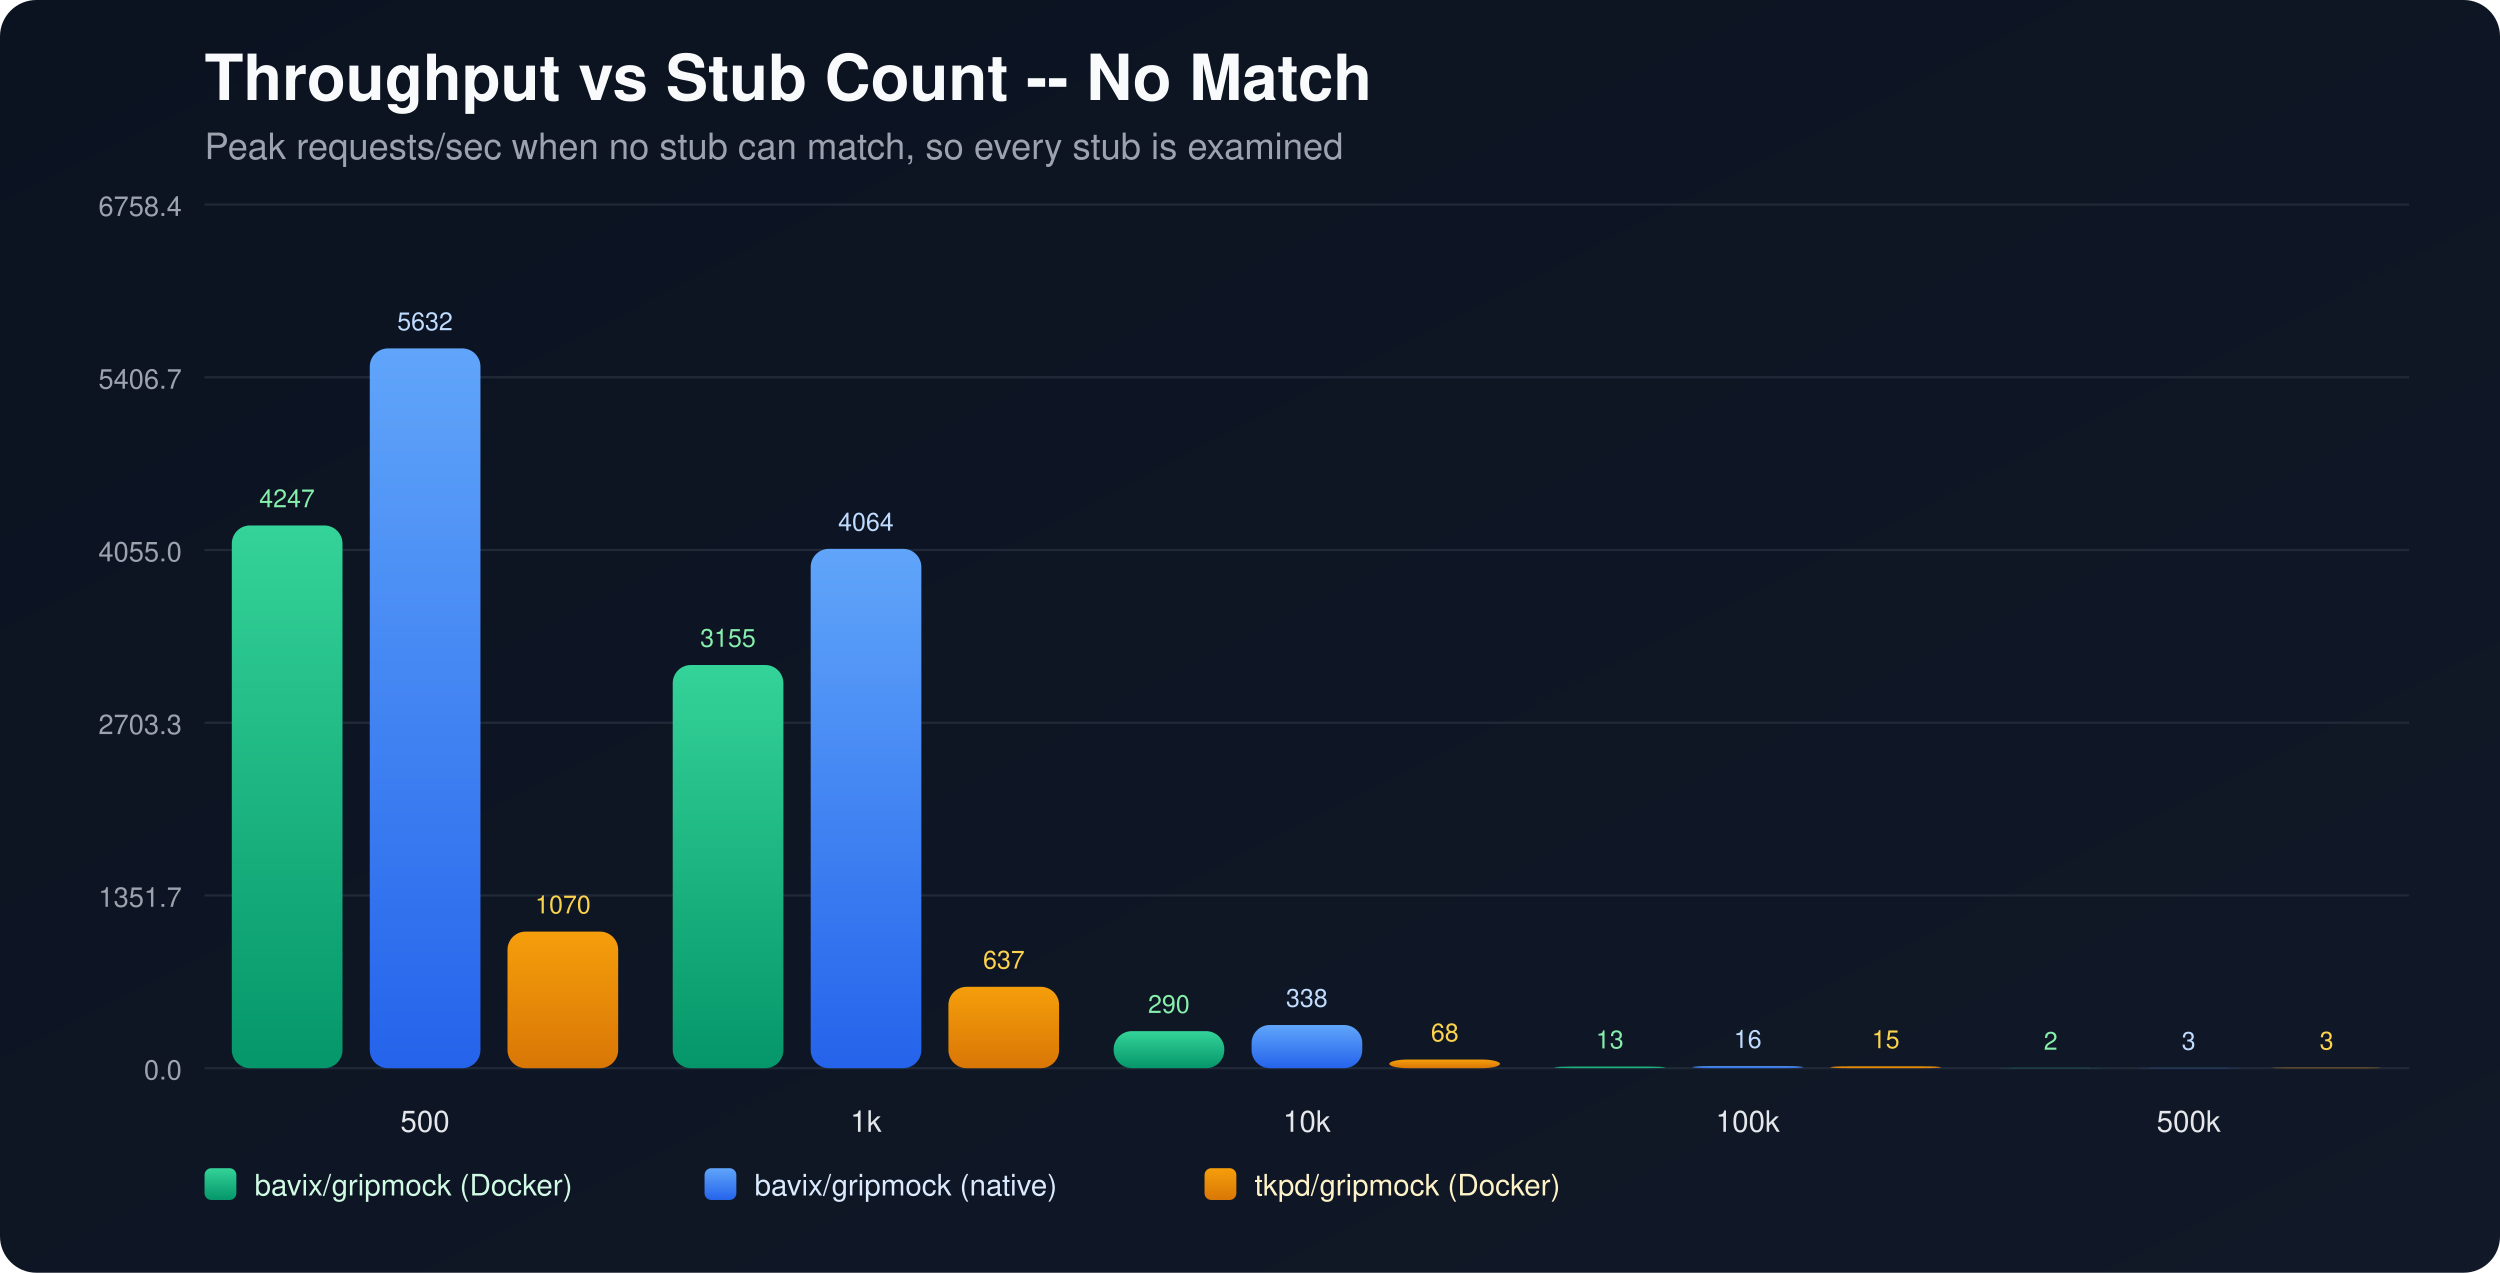
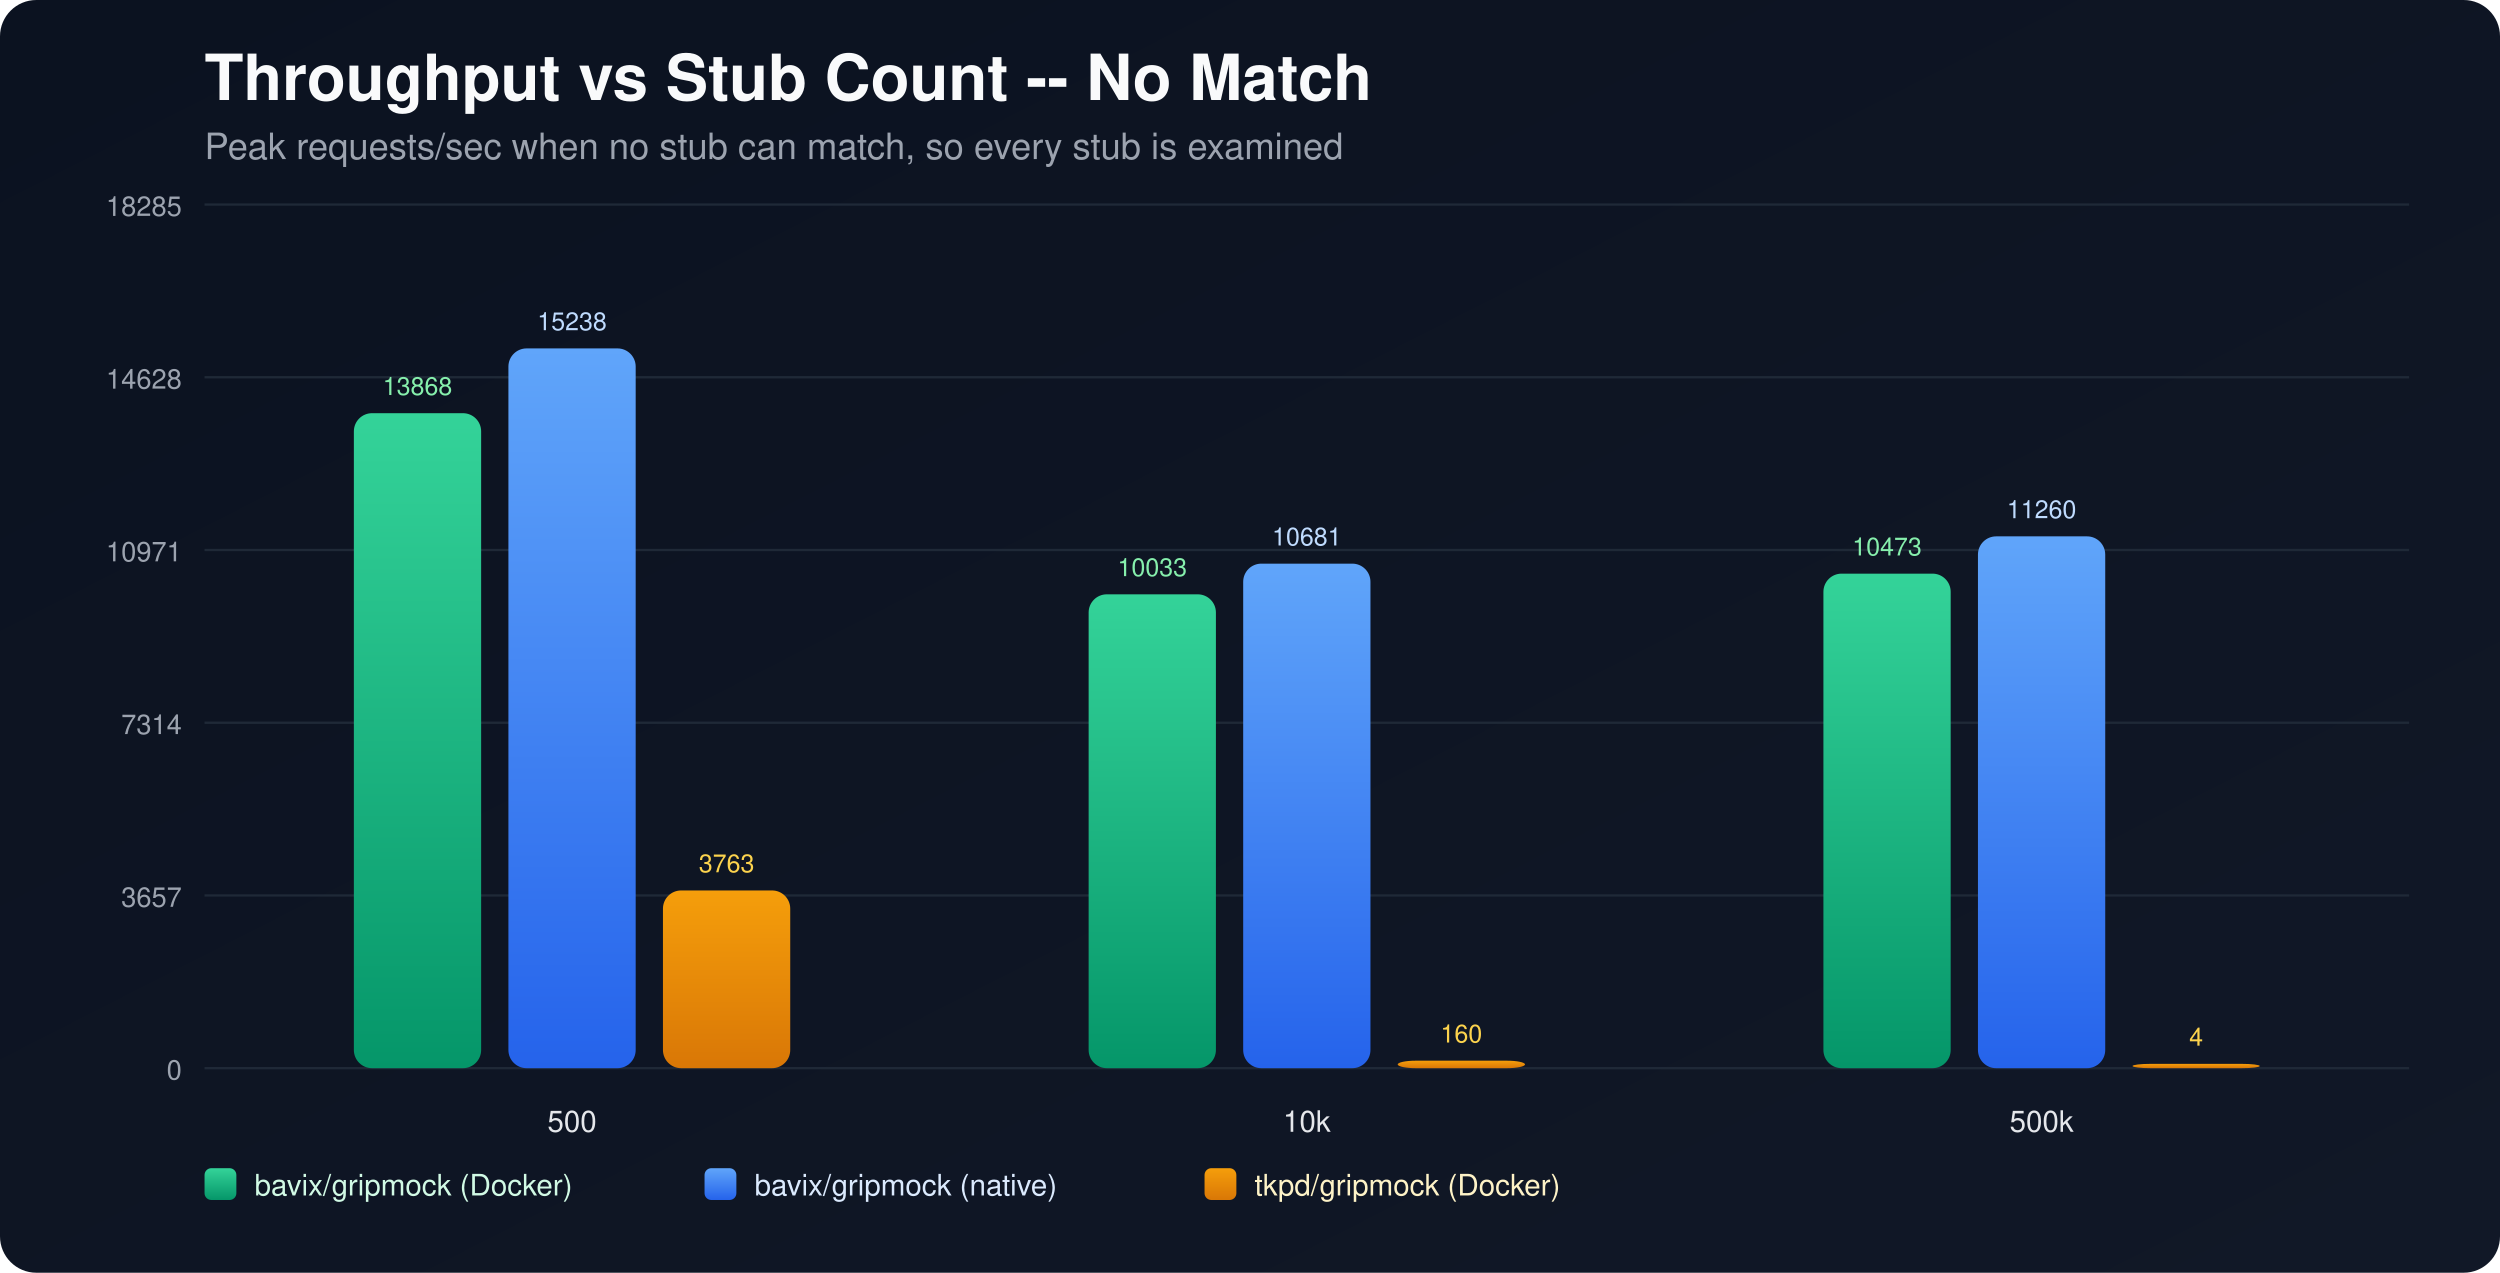
<svg xmlns="http://www.w3.org/2000/svg" width="1100" height="560" viewBox="0 0 1100 560">
  <defs>
    <linearGradient id="bg" x1="0" y1="0" x2="1" y2="1">
      <stop offset="0%" stop-color="#0b1220" />
      <stop offset="100%" stop-color="#111827" />
    </linearGradient>
    <linearGradient id="bavix" x1="0" y1="0" x2="0" y2="1">
      <stop offset="0%" stop-color="#34d399" />
      <stop offset="100%" stop-color="#059669" />
    </linearGradient>
    <linearGradient id="native" x1="0" y1="0" x2="0" y2="1">
      <stop offset="0%" stop-color="#60a5fa" />
      <stop offset="100%" stop-color="#2563eb" />
    </linearGradient>
    <linearGradient id="tkpd" x1="0" y1="0" x2="0" y2="1">
      <stop offset="0%" stop-color="#f59e0b" />
      <stop offset="100%" stop-color="#d97706" />
    </linearGradient>
  </defs>
  <rect x="0" y="0" width="1100" height="560" fill="url(#bg)" rx="16" />
  <text x="90" y="44" fill="#f9fafb" font-size="28" font-family="-apple-system,BlinkMacSystemFont,Segoe UI,Helvetica,Arial,sans-serif" font-weight="700">Throughput vs Stub Count -- No Match</text>
  <text x="90" y="70" fill="#9ca3af" font-size="16" font-family="-apple-system,BlinkMacSystemFont,Segoe UI,Helvetica,Arial,sans-serif">Peak requests/sec when no stub can match, so every stub is examined</text>
  <line x1="90.0" y1="90.0" x2="1060.0" y2="90.0" stroke="#1f2937" stroke-width="1" />
-   <text x="80.0" y="95.0" text-anchor="end" fill="#9ca3af" font-size="12" font-family="-apple-system,BlinkMacSystemFont,Segoe UI,Helvetica,Arial,sans-serif">6758.4</text>
+   <text x="80.0" y="95.0" text-anchor="end" fill="#9ca3af" font-size="12" font-family="-apple-system,BlinkMacSystemFont,Segoe UI,Helvetica,Arial,sans-serif">18285</text>
  <line x1="90.0" y1="166.0" x2="1060.0" y2="166.0" stroke="#1f2937" stroke-width="1" />
-   <text x="80.0" y="171.0" text-anchor="end" fill="#9ca3af" font-size="12" font-family="-apple-system,BlinkMacSystemFont,Segoe UI,Helvetica,Arial,sans-serif">5406.7</text>
+   <text x="80.0" y="171.0" text-anchor="end" fill="#9ca3af" font-size="12" font-family="-apple-system,BlinkMacSystemFont,Segoe UI,Helvetica,Arial,sans-serif">14628</text>
  <line x1="90.0" y1="242.0" x2="1060.0" y2="242.0" stroke="#1f2937" stroke-width="1" />
-   <text x="80.0" y="247.0" text-anchor="end" fill="#9ca3af" font-size="12" font-family="-apple-system,BlinkMacSystemFont,Segoe UI,Helvetica,Arial,sans-serif">4055.0</text>
+   <text x="80.0" y="247.0" text-anchor="end" fill="#9ca3af" font-size="12" font-family="-apple-system,BlinkMacSystemFont,Segoe UI,Helvetica,Arial,sans-serif">10971</text>
  <line x1="90.0" y1="318.0" x2="1060.0" y2="318.0" stroke="#1f2937" stroke-width="1" />
-   <text x="80.0" y="323.0" text-anchor="end" fill="#9ca3af" font-size="12" font-family="-apple-system,BlinkMacSystemFont,Segoe UI,Helvetica,Arial,sans-serif">2703.3</text>
+   <text x="80.0" y="323.0" text-anchor="end" fill="#9ca3af" font-size="12" font-family="-apple-system,BlinkMacSystemFont,Segoe UI,Helvetica,Arial,sans-serif">7314</text>
  <line x1="90.0" y1="394.0" x2="1060.0" y2="394.0" stroke="#1f2937" stroke-width="1" />
-   <text x="80.0" y="399.0" text-anchor="end" fill="#9ca3af" font-size="12" font-family="-apple-system,BlinkMacSystemFont,Segoe UI,Helvetica,Arial,sans-serif">1351.7</text>
+   <text x="80.0" y="399.0" text-anchor="end" fill="#9ca3af" font-size="12" font-family="-apple-system,BlinkMacSystemFont,Segoe UI,Helvetica,Arial,sans-serif">3657</text>
  <line x1="90.0" y1="470.0" x2="1060.0" y2="470.0" stroke="#1f2937" stroke-width="1" />
-   <text x="80.0" y="475.0" text-anchor="end" fill="#9ca3af" font-size="12" font-family="-apple-system,BlinkMacSystemFont,Segoe UI,Helvetica,Arial,sans-serif">0.0</text>
-   <rect x="102.0" y="231.2" width="48.7" height="238.8" fill="url(#bavix)" rx="8" />
-   <text x="126.3" y="223.2" text-anchor="middle" fill="#86efac" font-size="11" font-family="-apple-system,BlinkMacSystemFont,Segoe UI,Helvetica,Arial,sans-serif">4247</text>
-   <rect x="162.7" y="153.3" width="48.7" height="316.7" fill="url(#native)" rx="8" />
-   <text x="187.0" y="145.3" text-anchor="middle" fill="#bfdbfe" font-size="11" font-family="-apple-system,BlinkMacSystemFont,Segoe UI,Helvetica,Arial,sans-serif">5632</text>
-   <rect x="223.3" y="409.9" width="48.7" height="60.1" fill="url(#tkpd)" rx="8" />
-   <text x="247.7" y="401.9" text-anchor="middle" fill="#fcd34d" font-size="11" font-family="-apple-system,BlinkMacSystemFont,Segoe UI,Helvetica,Arial,sans-serif">1070</text>
-   <text x="187.0" y="498" text-anchor="middle" fill="#e5e7eb" font-size="13" font-family="-apple-system,BlinkMacSystemFont,Segoe UI,Helvetica,Arial,sans-serif">500</text>
-   <rect x="296.0" y="292.6" width="48.7" height="177.4" fill="url(#bavix)" rx="8" />
-   <text x="320.3" y="284.6" text-anchor="middle" fill="#86efac" font-size="11" font-family="-apple-system,BlinkMacSystemFont,Segoe UI,Helvetica,Arial,sans-serif">3155</text>
-   <rect x="356.7" y="241.5" width="48.7" height="228.5" fill="url(#native)" rx="8" />
-   <text x="381.0" y="233.5" text-anchor="middle" fill="#bfdbfe" font-size="11" font-family="-apple-system,BlinkMacSystemFont,Segoe UI,Helvetica,Arial,sans-serif">4064</text>
-   <rect x="417.3" y="434.2" width="48.7" height="35.8" fill="url(#tkpd)" rx="8" />
-   <text x="441.7" y="426.2" text-anchor="middle" fill="#fcd34d" font-size="11" font-family="-apple-system,BlinkMacSystemFont,Segoe UI,Helvetica,Arial,sans-serif">637</text>
-   <text x="381.0" y="498" text-anchor="middle" fill="#e5e7eb" font-size="13" font-family="-apple-system,BlinkMacSystemFont,Segoe UI,Helvetica,Arial,sans-serif">1k</text>
-   <rect x="490.0" y="453.7" width="48.7" height="16.3" fill="url(#bavix)" rx="8" />
-   <text x="514.3" y="445.7" text-anchor="middle" fill="#86efac" font-size="11" font-family="-apple-system,BlinkMacSystemFont,Segoe UI,Helvetica,Arial,sans-serif">290</text>
-   <rect x="550.7" y="451.0" width="48.7" height="19.0" fill="url(#native)" rx="8" />
-   <text x="575.0" y="443.0" text-anchor="middle" fill="#bfdbfe" font-size="11" font-family="-apple-system,BlinkMacSystemFont,Segoe UI,Helvetica,Arial,sans-serif">338</text>
-   <rect x="611.3" y="466.2" width="48.7" height="3.8" fill="url(#tkpd)" rx="8" />
-   <text x="635.7" y="458.2" text-anchor="middle" fill="#fcd34d" font-size="11" font-family="-apple-system,BlinkMacSystemFont,Segoe UI,Helvetica,Arial,sans-serif">68</text>
+   <text x="80.0" y="475.0" text-anchor="end" fill="#9ca3af" font-size="12" font-family="-apple-system,BlinkMacSystemFont,Segoe UI,Helvetica,Arial,sans-serif">0</text>
+   <rect x="155.7" y="181.8" width="56.0" height="288.2" fill="url(#bavix)" rx="8" />
+   <text x="183.7" y="173.8" text-anchor="middle" fill="#86efac" font-size="11" font-family="-apple-system,BlinkMacSystemFont,Segoe UI,Helvetica,Arial,sans-serif">13868</text>
+   <rect x="223.7" y="153.3" width="56.0" height="316.7" fill="url(#native)" rx="8" />
+   <text x="251.7" y="145.3" text-anchor="middle" fill="#bfdbfe" font-size="11" font-family="-apple-system,BlinkMacSystemFont,Segoe UI,Helvetica,Arial,sans-serif">15238</text>
+   <rect x="291.7" y="391.8" width="56.0" height="78.2" fill="url(#tkpd)" rx="8" />
+   <text x="319.7" y="383.8" text-anchor="middle" fill="#fcd34d" font-size="11" font-family="-apple-system,BlinkMacSystemFont,Segoe UI,Helvetica,Arial,sans-serif">3763</text>
+   <text x="251.7" y="498" text-anchor="middle" fill="#e5e7eb" font-size="13" font-family="-apple-system,BlinkMacSystemFont,Segoe UI,Helvetica,Arial,sans-serif">500</text>
+   <rect x="479.0" y="261.5" width="56.0" height="208.5" fill="url(#bavix)" rx="8" />
+   <text x="507.0" y="253.5" text-anchor="middle" fill="#86efac" font-size="11" font-family="-apple-system,BlinkMacSystemFont,Segoe UI,Helvetica,Arial,sans-serif">10033</text>
+   <rect x="547.0" y="248.0" width="56.0" height="222.0" fill="url(#native)" rx="8" />
+   <text x="575.0" y="240.0" text-anchor="middle" fill="#bfdbfe" font-size="11" font-family="-apple-system,BlinkMacSystemFont,Segoe UI,Helvetica,Arial,sans-serif">10681</text>
+   <rect x="615.0" y="466.7" width="56.0" height="3.3" fill="url(#tkpd)" rx="8" />
+   <text x="643.0" y="458.7" text-anchor="middle" fill="#fcd34d" font-size="11" font-family="-apple-system,BlinkMacSystemFont,Segoe UI,Helvetica,Arial,sans-serif">160</text>
  <text x="575.0" y="498" text-anchor="middle" fill="#e5e7eb" font-size="13" font-family="-apple-system,BlinkMacSystemFont,Segoe UI,Helvetica,Arial,sans-serif">10k</text>
-   <rect x="684.0" y="469.3" width="48.7" height="0.7" fill="url(#bavix)" rx="8" />
-   <text x="708.3" y="461.3" text-anchor="middle" fill="#86efac" font-size="11" font-family="-apple-system,BlinkMacSystemFont,Segoe UI,Helvetica,Arial,sans-serif">13</text>
-   <rect x="744.7" y="469.1" width="48.7" height="0.9" fill="url(#native)" rx="8" />
-   <text x="769.0" y="461.1" text-anchor="middle" fill="#bfdbfe" font-size="11" font-family="-apple-system,BlinkMacSystemFont,Segoe UI,Helvetica,Arial,sans-serif">16</text>
-   <rect x="805.3" y="469.2" width="48.7" height="0.8" fill="url(#tkpd)" rx="8" />
-   <text x="829.7" y="461.2" text-anchor="middle" fill="#fcd34d" font-size="11" font-family="-apple-system,BlinkMacSystemFont,Segoe UI,Helvetica,Arial,sans-serif">15</text>
-   <text x="769.0" y="498" text-anchor="middle" fill="#e5e7eb" font-size="13" font-family="-apple-system,BlinkMacSystemFont,Segoe UI,Helvetica,Arial,sans-serif">100k</text>
-   <rect x="878.0" y="469.9" width="48.7" height="0.1" fill="url(#bavix)" rx="8" />
-   <text x="902.3" y="461.9" text-anchor="middle" fill="#86efac" font-size="11" font-family="-apple-system,BlinkMacSystemFont,Segoe UI,Helvetica,Arial,sans-serif">2</text>
-   <rect x="938.7" y="469.9" width="48.7" height="0.1" fill="url(#native)" rx="8" />
-   <text x="963.0" y="461.9" text-anchor="middle" fill="#bfdbfe" font-size="11" font-family="-apple-system,BlinkMacSystemFont,Segoe UI,Helvetica,Arial,sans-serif">3</text>
-   <rect x="999.3" y="469.8" width="48.7" height="0.2" fill="url(#tkpd)" rx="8" />
-   <text x="1023.7" y="461.8" text-anchor="middle" fill="#fcd34d" font-size="11" font-family="-apple-system,BlinkMacSystemFont,Segoe UI,Helvetica,Arial,sans-serif">3</text>
-   <text x="963.0" y="498" text-anchor="middle" fill="#e5e7eb" font-size="13" font-family="-apple-system,BlinkMacSystemFont,Segoe UI,Helvetica,Arial,sans-serif">500k</text>
+   <rect x="802.3" y="252.4" width="56.0" height="217.6" fill="url(#bavix)" rx="8" />
+   <text x="830.3" y="244.4" text-anchor="middle" fill="#86efac" font-size="11" font-family="-apple-system,BlinkMacSystemFont,Segoe UI,Helvetica,Arial,sans-serif">10473</text>
+   <rect x="870.3" y="236.0" width="56.0" height="234.0" fill="url(#native)" rx="8" />
+   <text x="898.3" y="228.0" text-anchor="middle" fill="#bfdbfe" font-size="11" font-family="-apple-system,BlinkMacSystemFont,Segoe UI,Helvetica,Arial,sans-serif">11260</text>
+   <rect x="938.3" y="468.1" width="56.0" height="1.9" fill="url(#tkpd)" rx="8" />
+   <text x="966.3" y="460.1" text-anchor="middle" fill="#fcd34d" font-size="11" font-family="-apple-system,BlinkMacSystemFont,Segoe UI,Helvetica,Arial,sans-serif">4</text>
+   <text x="898.3" y="498" text-anchor="middle" fill="#e5e7eb" font-size="13" font-family="-apple-system,BlinkMacSystemFont,Segoe UI,Helvetica,Arial,sans-serif">500k</text>
  <rect x="90" y="514" width="14" height="14" fill="url(#bavix)" rx="3" />
  <text x="112" y="526" fill="#d1fae5" font-size="13" font-family="-apple-system,BlinkMacSystemFont,Segoe UI,Helvetica,Arial,sans-serif">bavix/gripmock (Docker)</text>
  <rect x="310" y="514" width="14" height="14" fill="url(#native)" rx="3" />
  <text x="332" y="526" fill="#dbeafe" font-size="13" font-family="-apple-system,BlinkMacSystemFont,Segoe UI,Helvetica,Arial,sans-serif">bavix/gripmock (native)</text>
  <rect x="530" y="514" width="14" height="14" fill="url(#tkpd)" rx="3" />
  <text x="552" y="526" fill="#fef3c7" font-size="13" font-family="-apple-system,BlinkMacSystemFont,Segoe UI,Helvetica,Arial,sans-serif">tkpd/gripmock (Docker)</text>
</svg>
